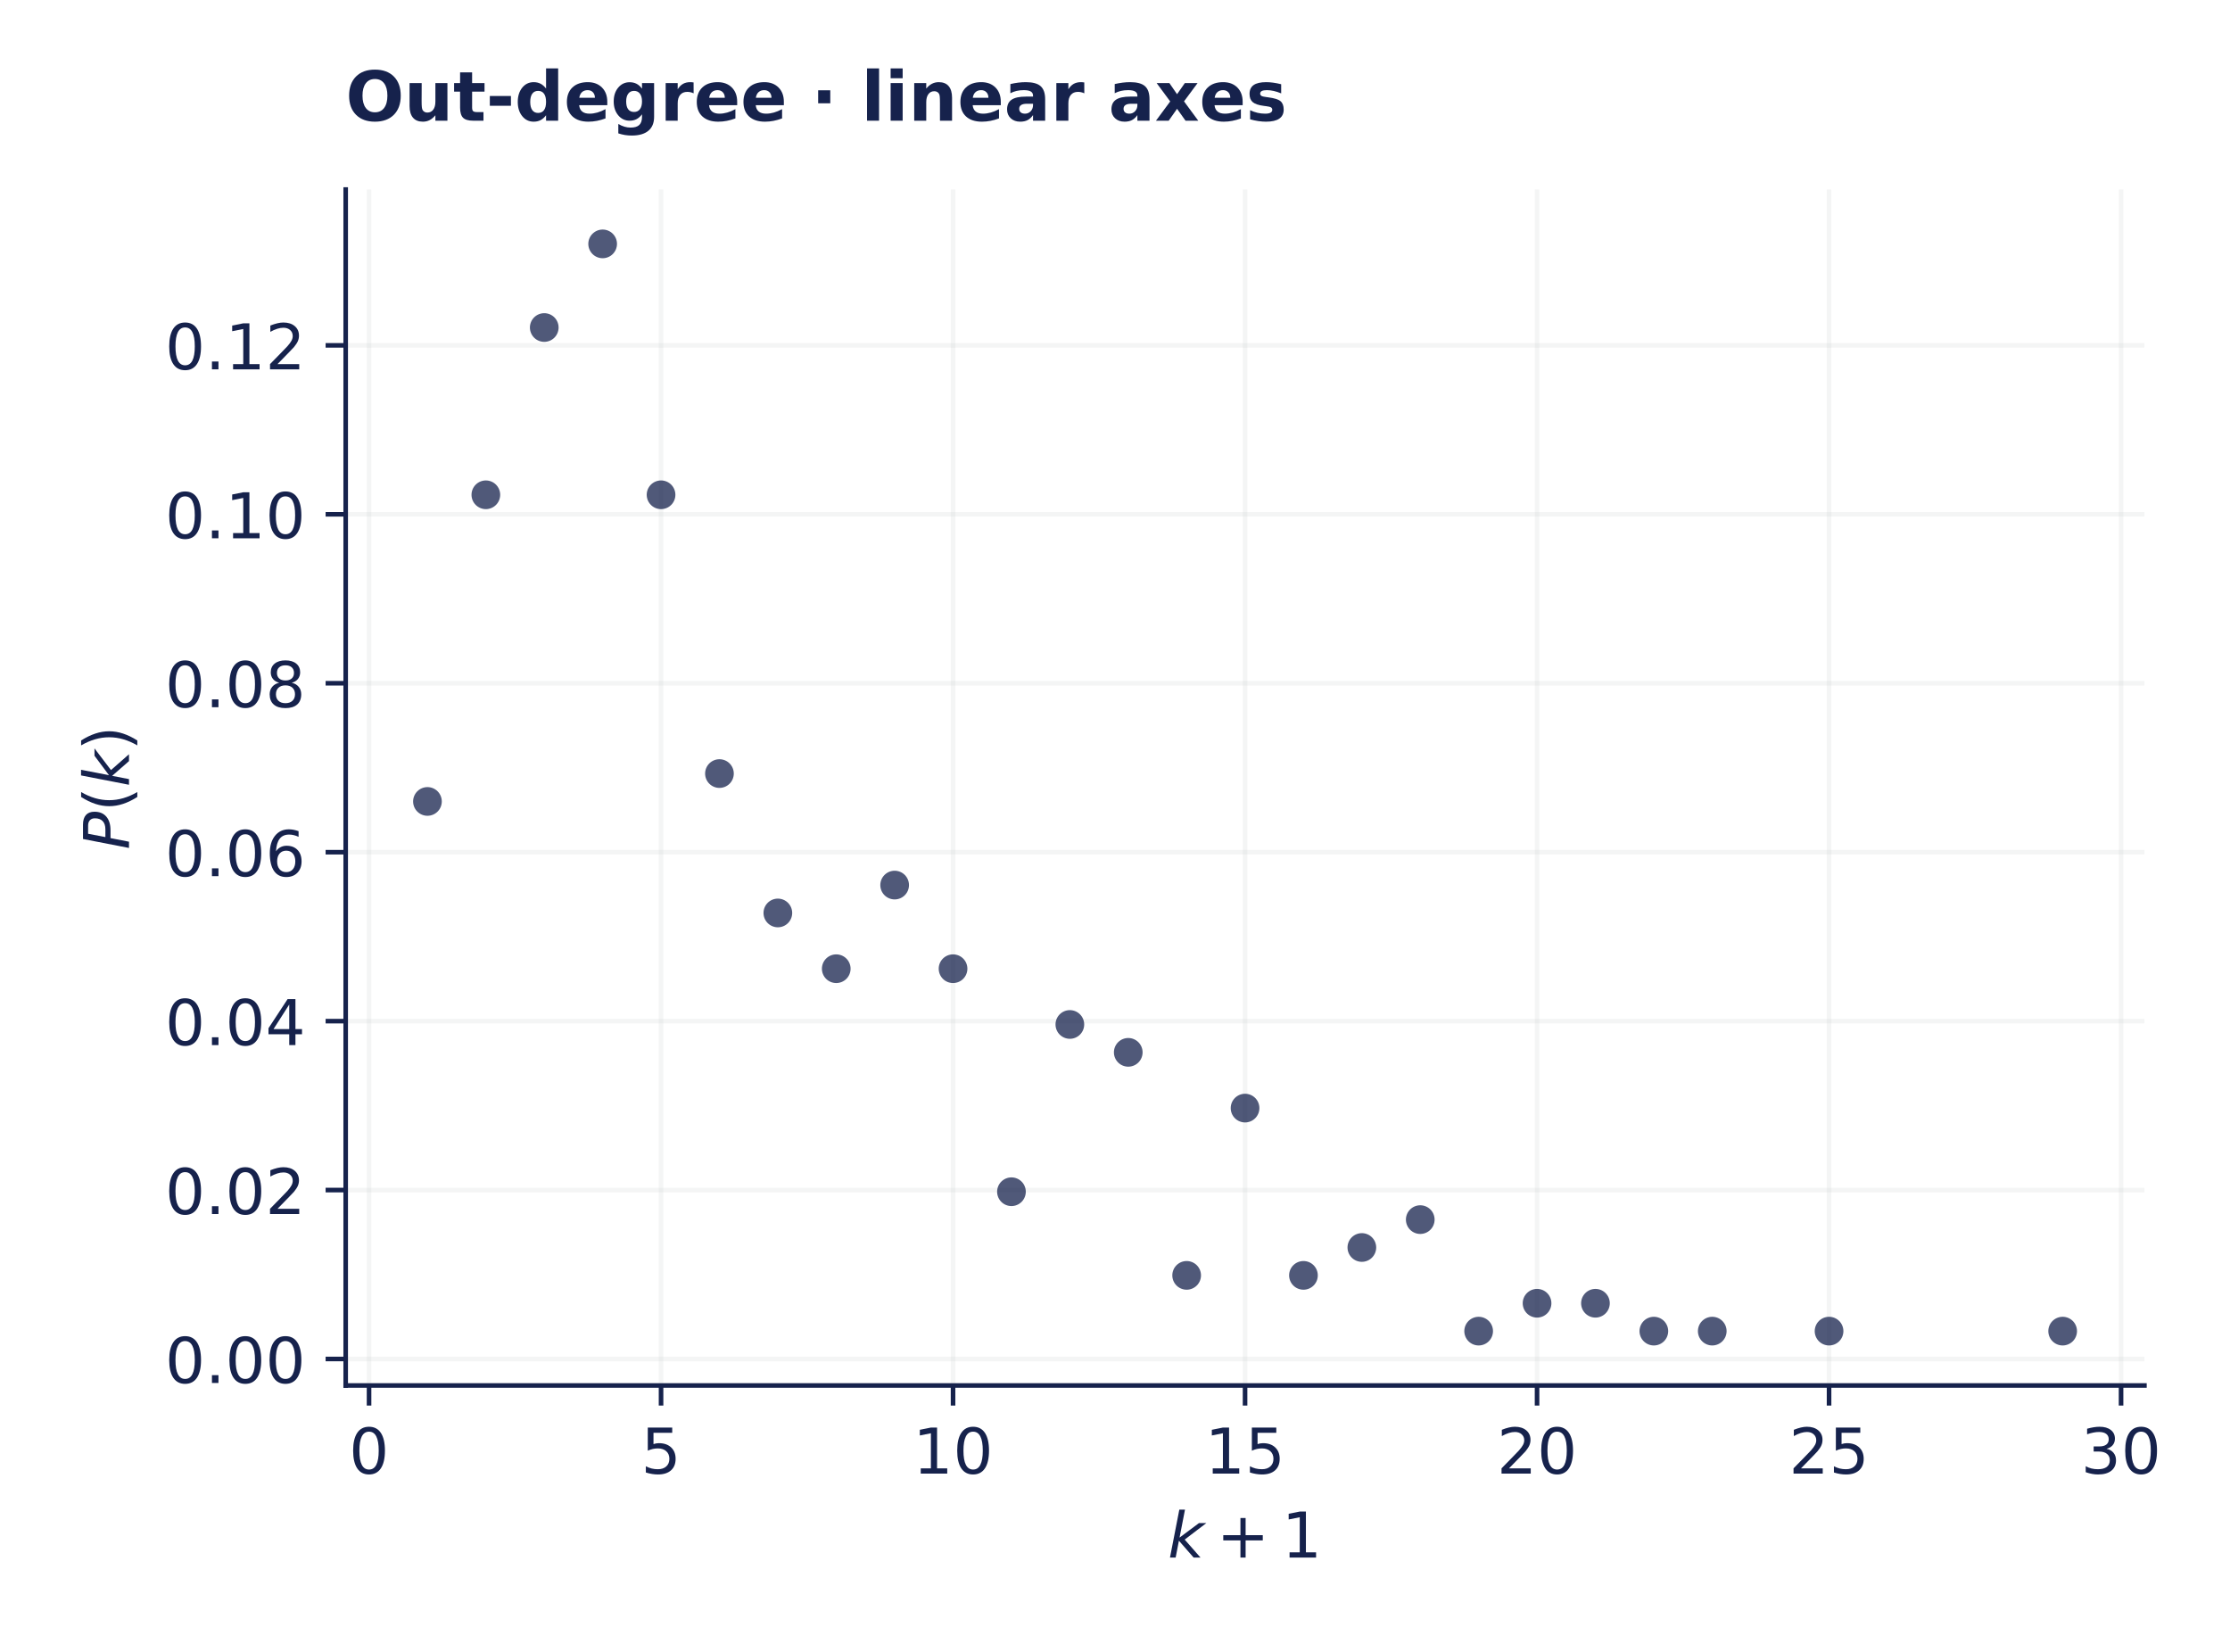
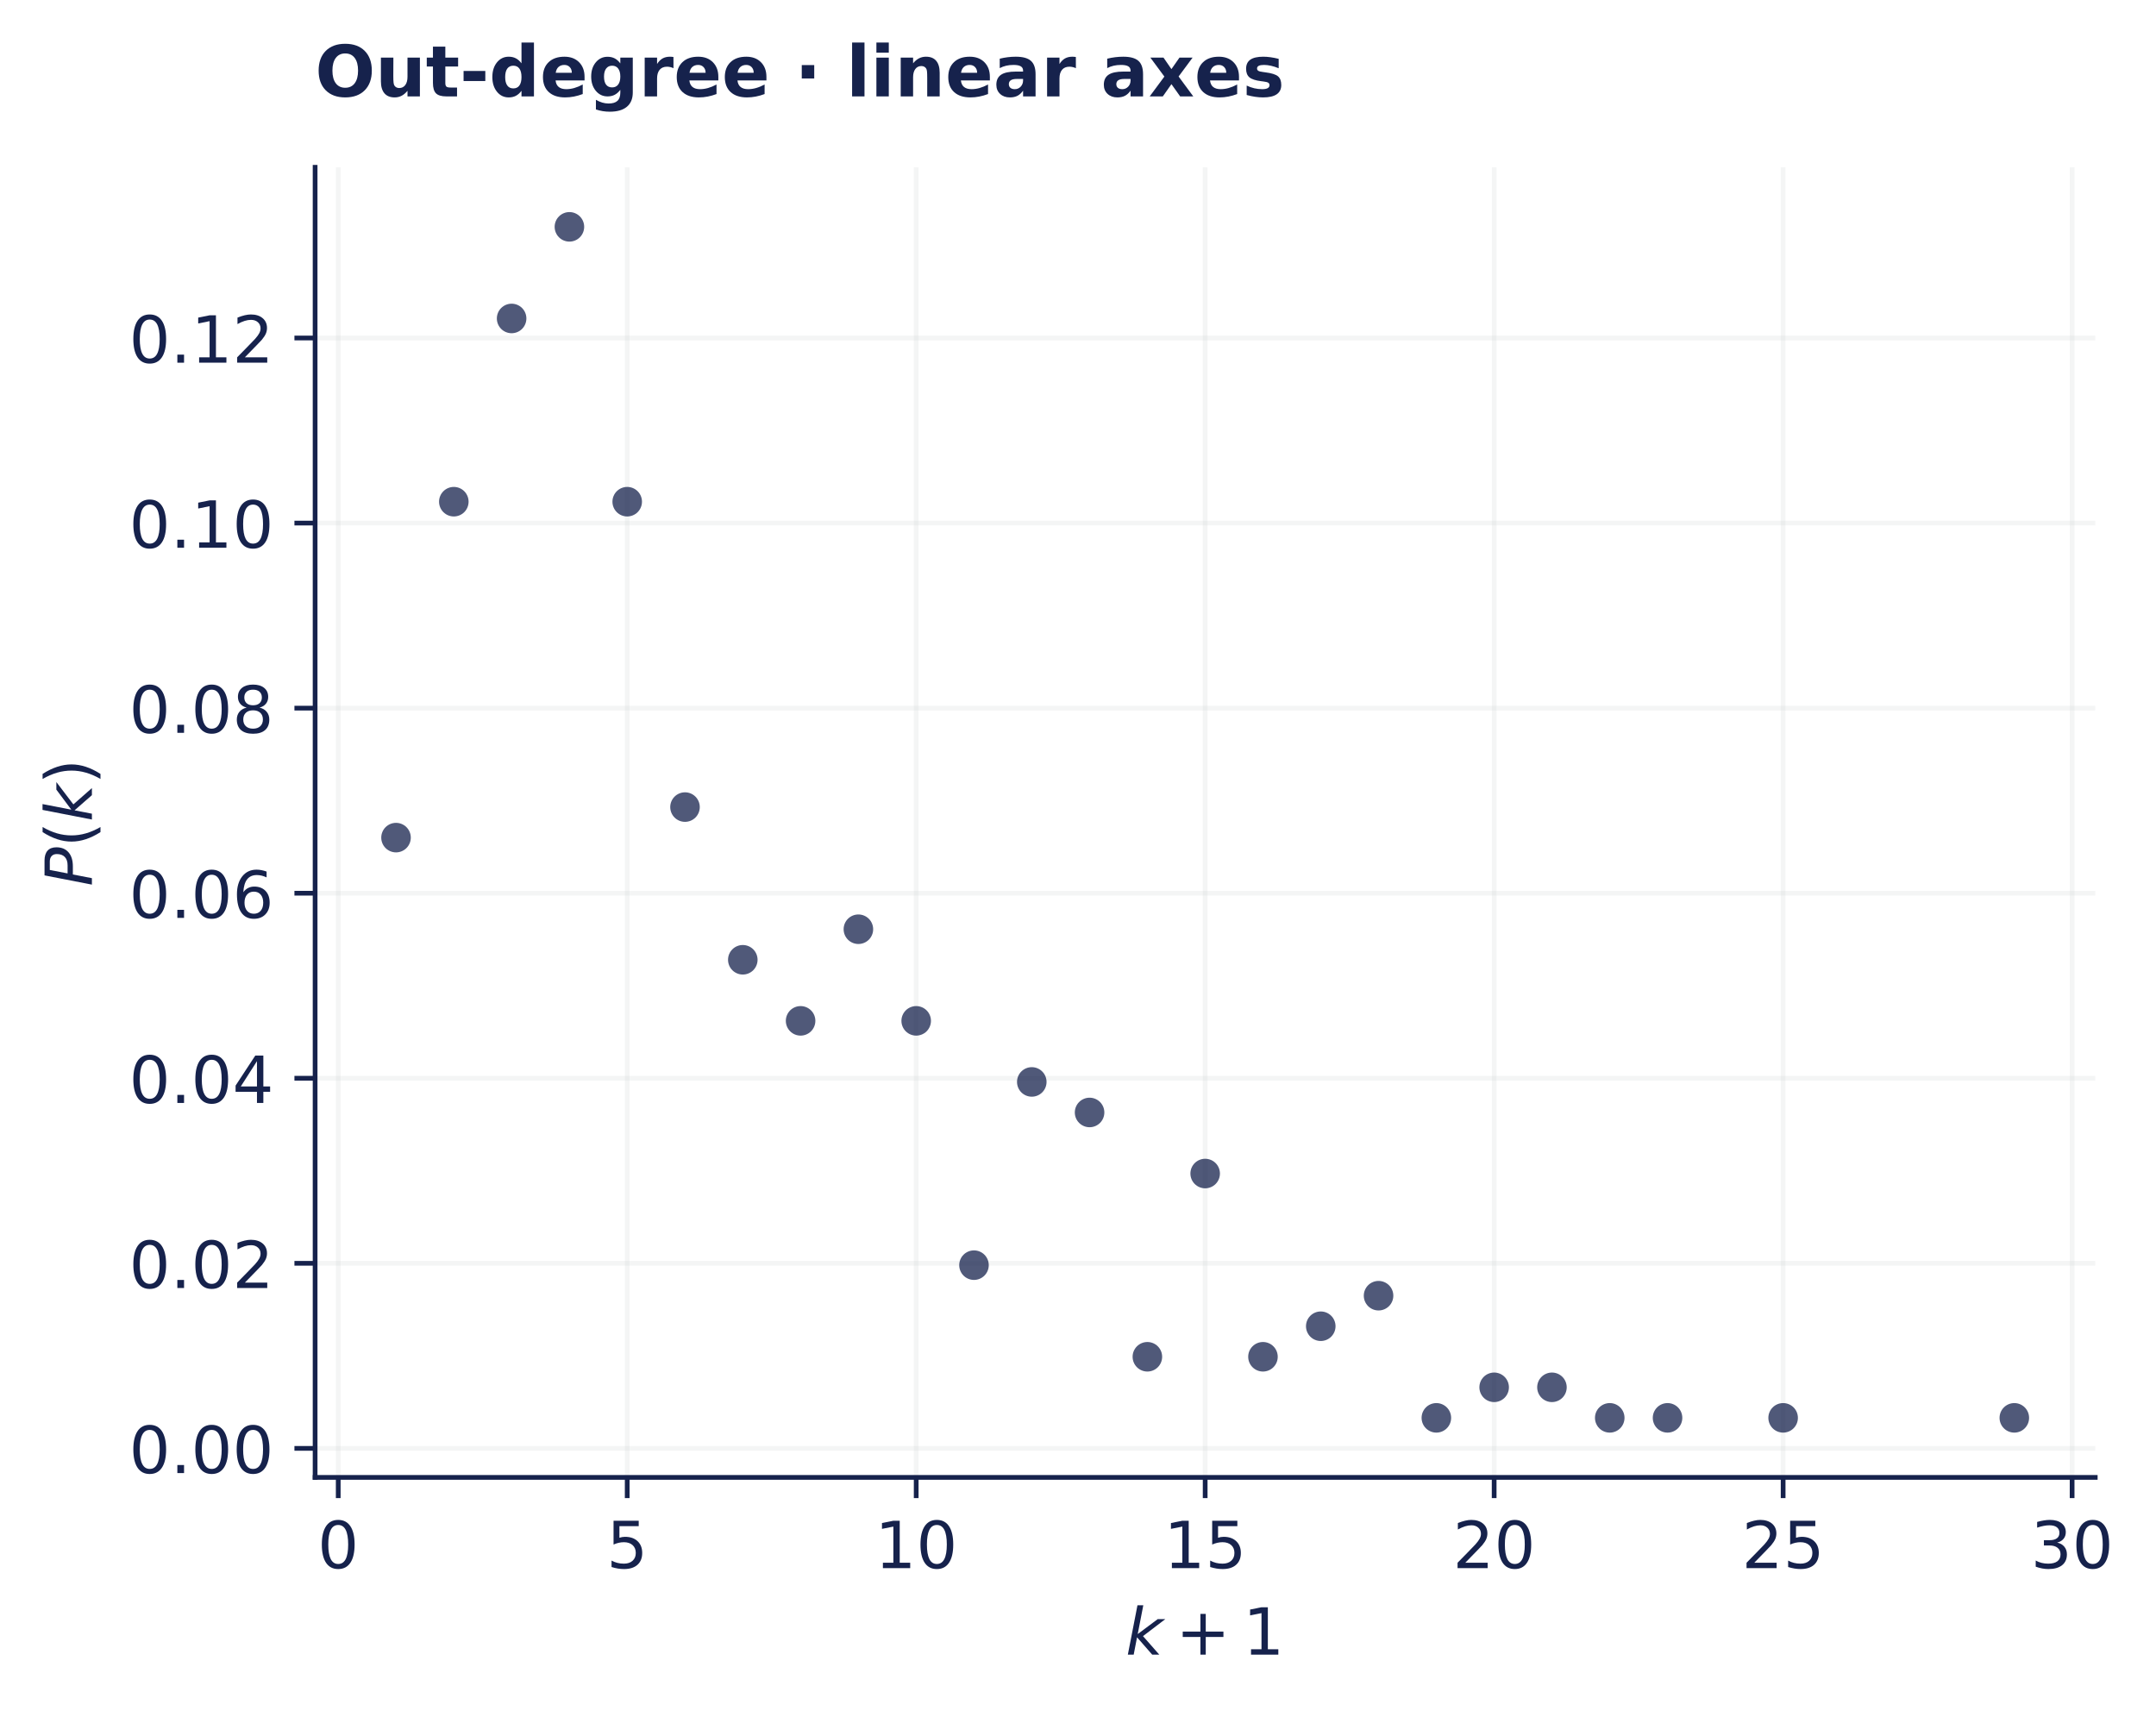
- <svg xmlns="http://www.w3.org/2000/svg" xmlns:xlink="http://www.w3.org/1999/xlink" width="388.8pt" height="288pt" viewBox="0 0 388.8 288" version="1.1">
+ <svg xmlns="http://www.w3.org/2000/svg" xmlns:xlink="http://www.w3.org/1999/xlink" width="364.944pt" height="289.57pt" viewBox="0 0 364.944 289.57" version="1.1">
  <defs>
    <style type="text/css">*{stroke-linejoin: round; stroke-linecap: butt}</style>
  </defs>
  <g id="figure_1">
    <g id="patch_1">
-       <path d="M 0 288  L 388.8 288  L 388.8 0  L 0 0  L 0 288  z " style="fill: none" />
+       <path d="M 0 289.57  L 364.944 289.57  L 364.944 0  L 0 0  L 0 289.57  z " style="fill: none" />
    </g>
    <g id="axes_1">
      <g id="patch_2">
-         <path d="M 60.271 241.556  L 373.879 241.556  L 373.879 33.044  L 60.271 33.044  L 60.271 241.556  z " style="fill: none" />
+         <path d="M 53.338 250.078  L 354.658 250.078  L 354.658 28.318  L 53.338 28.318  L 53.338 250.078  z " style="fill: none" />
      </g>
      <g id="matplotlib.axis_1">
        <g id="xtick_1">
          <g id="line2d_1">
-             <path d="M 64.344 241.556  L 64.344 33.044  " clip-path="url(#p1b031be8a4)" style="fill: none; stroke: #c6cbc8; stroke-opacity: 0.18; stroke-width: 0.8; stroke-linecap: square" />
+             <path d="M 57.251 250.078  L 57.251 28.318  " clip-path="url(#p9bd1d09f86)" style="fill: none; stroke: #c6cbc8; stroke-opacity: 0.18; stroke-width: 0.8; stroke-linecap: square" />
          </g>
          <g id="line2d_2">
            <defs>
-               <path id="m6a6e2866de" d="M 0 0  L 0 3.5  " style="stroke: #16224c; stroke-width: 0.8" />
+               <path id="m071f42a4c2" d="M 0 0  L 0 3.5  " style="stroke: #16224c; stroke-width: 0.8" />
            </defs>
            <g>
-               <use xlink:href="#m6a6e2866de" x="64.344" y="241.556" style="fill: #16224c; stroke: #16224c; stroke-width: 0.8" />
+               <use xlink:href="#m071f42a4c2" x="57.251" y="250.078" style="fill: #16224c; stroke: #16224c; stroke-width: 0.8" />
            </g>
          </g>
          <g id="text_1">
-             <g style="fill: #16224c" transform="translate(60.84436 256.9146) scale(0.11 -0.11)">
+             <g style="fill: #16224c" transform="translate(53.752 265.4364) scale(0.11 -0.11)">
              <defs>
                <path id="DejaVuSans-30" d="M 2034 4250  Q 1547 4250 1301 3770  Q 1056 3291 1056 2328  Q 1056 1369 1301 889  Q 1547 409 2034 409  Q 2525 409 2770 889  Q 3016 1369 3016 2328  Q 3016 3291 2770 3770  Q 2525 4250 2034 4250  z M 2034 4750  Q 2819 4750 3233 4129  Q 3647 3509 3647 2328  Q 3647 1150 3233 529  Q 2819 -91 2034 -91  Q 1250 -91 836 529  Q 422 1150 422 2328  Q 422 3509 836 4129  Q 1250 4750 2034 4750  z " transform="scale(0.015625)" />
              </defs>
              <use xlink:href="#DejaVuSans-30" />
            </g>
          </g>
        </g>
        <g id="xtick_2">
          <g id="line2d_3">
-             <path d="M 115.254 241.556  L 115.254 33.044  " clip-path="url(#p1b031be8a4)" style="fill: none; stroke: #c6cbc8; stroke-opacity: 0.18; stroke-width: 0.8; stroke-linecap: square" />
+             <path d="M 106.167 250.078  L 106.167 28.318  " clip-path="url(#p9bd1d09f86)" style="fill: none; stroke: #c6cbc8; stroke-opacity: 0.18; stroke-width: 0.8; stroke-linecap: square" />
          </g>
          <g id="line2d_4">
            <g>
-               <use xlink:href="#m6a6e2866de" x="115.254" y="241.556" style="fill: #16224c; stroke: #16224c; stroke-width: 0.8" />
+               <use xlink:href="#m071f42a4c2" x="106.167" y="250.078" style="fill: #16224c; stroke: #16224c; stroke-width: 0.8" />
            </g>
          </g>
          <g id="text_2">
-             <g style="fill: #16224c" transform="translate(111.7547 256.9146) scale(0.11 -0.11)">
+             <g style="fill: #16224c" transform="translate(102.6676 265.4364) scale(0.11 -0.11)">
              <defs>
                <path id="DejaVuSans-35" d="M 691 4666  L 3169 4666  L 3169 4134  L 1269 4134  L 1269 2991  Q 1406 3038 1543 3061  Q 1681 3084 1819 3084  Q 2600 3084 3056 2656  Q 3513 2228 3513 1497  Q 3513 744 3044 326  Q 2575 -91 1722 -91  Q 1428 -91 1123 -41  Q 819 9 494 109  L 494 744  Q 775 591 1075 516  Q 1375 441 1709 441  Q 2250 441 2565 725  Q 2881 1009 2881 1497  Q 2881 1984 2565 2268  Q 2250 2553 1709 2553  Q 1456 2553 1204 2497  Q 953 2441 691 2322  L 691 4666  z " transform="scale(0.015625)" />
              </defs>
              <use xlink:href="#DejaVuSans-35" />
            </g>
          </g>
        </g>
        <g id="xtick_3">
          <g id="line2d_5">
-             <path d="M 166.164 241.556  L 166.164 33.044  " clip-path="url(#p1b031be8a4)" style="fill: none; stroke: #c6cbc8; stroke-opacity: 0.18; stroke-width: 0.8; stroke-linecap: square" />
+             <path d="M 155.083 250.078  L 155.083 28.318  " clip-path="url(#p9bd1d09f86)" style="fill: none; stroke: #c6cbc8; stroke-opacity: 0.18; stroke-width: 0.8; stroke-linecap: square" />
          </g>
          <g id="line2d_6">
            <g>
-               <use xlink:href="#m6a6e2866de" x="166.164" y="241.556" style="fill: #16224c; stroke: #16224c; stroke-width: 0.8" />
+               <use xlink:href="#m071f42a4c2" x="155.083" y="250.078" style="fill: #16224c; stroke: #16224c; stroke-width: 0.8" />
            </g>
          </g>
          <g id="text_3">
-             <g style="fill: #16224c" transform="translate(159.1657 256.9146) scale(0.11 -0.11)">
+             <g style="fill: #16224c" transform="translate(148.0838 265.4364) scale(0.11 -0.11)">
              <defs>
                <path id="DejaVuSans-31" d="M 794 531  L 1825 531  L 1825 4091  L 703 3866  L 703 4441  L 1819 4666  L 2450 4666  L 2450 531  L 3481 531  L 3481 0  L 794 0  L 794 531  z " transform="scale(0.015625)" />
              </defs>
              <use xlink:href="#DejaVuSans-31" />
              <use xlink:href="#DejaVuSans-30" transform="translate(63.62305 0)" />
            </g>
          </g>
        </g>
        <g id="xtick_4">
          <g id="line2d_7">
-             <path d="M 217.075 241.556  L 217.075 33.044  " clip-path="url(#p1b031be8a4)" style="fill: none; stroke: #c6cbc8; stroke-opacity: 0.18; stroke-width: 0.8; stroke-linecap: square" />
+             <path d="M 203.998 250.078  L 203.998 28.318  " clip-path="url(#p9bd1d09f86)" style="fill: none; stroke: #c6cbc8; stroke-opacity: 0.18; stroke-width: 0.8; stroke-linecap: square" />
          </g>
          <g id="line2d_8">
            <g>
-               <use xlink:href="#m6a6e2866de" x="217.075" y="241.556" style="fill: #16224c; stroke: #16224c; stroke-width: 0.8" />
+               <use xlink:href="#m071f42a4c2" x="203.998" y="250.078" style="fill: #16224c; stroke: #16224c; stroke-width: 0.8" />
            </g>
          </g>
          <g id="text_4">
-             <g style="fill: #16224c" transform="translate(210.0761 256.9146) scale(0.11 -0.11)">
+             <g style="fill: #16224c" transform="translate(196.9994 265.4364) scale(0.11 -0.11)">
              <use xlink:href="#DejaVuSans-31" />
              <use xlink:href="#DejaVuSans-35" transform="translate(63.62305 0)" />
            </g>
          </g>
        </g>
        <g id="xtick_5">
          <g id="line2d_9">
-             <path d="M 267.985 241.556  L 267.985 33.044  " clip-path="url(#p1b031be8a4)" style="fill: none; stroke: #c6cbc8; stroke-opacity: 0.18; stroke-width: 0.8; stroke-linecap: square" />
+             <path d="M 252.914 250.078  L 252.914 28.318  " clip-path="url(#p9bd1d09f86)" style="fill: none; stroke: #c6cbc8; stroke-opacity: 0.18; stroke-width: 0.8; stroke-linecap: square" />
          </g>
          <g id="line2d_10">
            <g>
-               <use xlink:href="#m6a6e2866de" x="267.985" y="241.556" style="fill: #16224c; stroke: #16224c; stroke-width: 0.8" />
+               <use xlink:href="#m071f42a4c2" x="252.914" y="250.078" style="fill: #16224c; stroke: #16224c; stroke-width: 0.8" />
            </g>
          </g>
          <g id="text_5">
-             <g style="fill: #16224c" transform="translate(260.9864 256.9146) scale(0.11 -0.11)">
+             <g style="fill: #16224c" transform="translate(245.915 265.4364) scale(0.11 -0.11)">
              <defs>
                <path id="DejaVuSans-32" d="M 1228 531  L 3431 531  L 3431 0  L 469 0  L 469 531  Q 828 903 1448 1529  Q 2069 2156 2228 2338  Q 2531 2678 2651 2914  Q 2772 3150 2772 3378  Q 2772 3750 2511 3984  Q 2250 4219 1831 4219  Q 1534 4219 1204 4116  Q 875 4013 500 3803  L 500 4441  Q 881 4594 1212 4672  Q 1544 4750 1819 4750  Q 2544 4750 2975 4387  Q 3406 4025 3406 3419  Q 3406 3131 3298 2873  Q 3191 2616 2906 2266  Q 2828 2175 2409 1742  Q 1991 1309 1228 531  z " transform="scale(0.015625)" />
              </defs>
              <use xlink:href="#DejaVuSans-32" />
              <use xlink:href="#DejaVuSans-30" transform="translate(63.62305 0)" />
            </g>
          </g>
        </g>
        <g id="xtick_6">
          <g id="line2d_11">
-             <path d="M 318.896 241.556  L 318.896 33.044  " clip-path="url(#p1b031be8a4)" style="fill: none; stroke: #c6cbc8; stroke-opacity: 0.18; stroke-width: 0.8; stroke-linecap: square" />
+             <path d="M 301.829 250.078  L 301.829 28.318  " clip-path="url(#p9bd1d09f86)" style="fill: none; stroke: #c6cbc8; stroke-opacity: 0.18; stroke-width: 0.8; stroke-linecap: square" />
          </g>
          <g id="line2d_12">
            <g>
-               <use xlink:href="#m6a6e2866de" x="318.896" y="241.556" style="fill: #16224c; stroke: #16224c; stroke-width: 0.8" />
+               <use xlink:href="#m071f42a4c2" x="301.829" y="250.078" style="fill: #16224c; stroke: #16224c; stroke-width: 0.8" />
            </g>
          </g>
          <g id="text_6">
-             <g style="fill: #16224c" transform="translate(311.8968 256.9146) scale(0.11 -0.11)">
+             <g style="fill: #16224c" transform="translate(294.8305 265.4364) scale(0.11 -0.11)">
              <use xlink:href="#DejaVuSans-32" />
              <use xlink:href="#DejaVuSans-35" transform="translate(63.62305 0)" />
            </g>
          </g>
        </g>
        <g id="xtick_7">
          <g id="line2d_13">
-             <path d="M 369.806 241.556  L 369.806 33.044  " clip-path="url(#p1b031be8a4)" style="fill: none; stroke: #c6cbc8; stroke-opacity: 0.18; stroke-width: 0.8; stroke-linecap: square" />
+             <path d="M 350.745 250.078  L 350.745 28.318  " clip-path="url(#p9bd1d09f86)" style="fill: none; stroke: #c6cbc8; stroke-opacity: 0.18; stroke-width: 0.8; stroke-linecap: square" />
          </g>
          <g id="line2d_14">
            <g>
-               <use xlink:href="#m6a6e2866de" x="369.806" y="241.556" style="fill: #16224c; stroke: #16224c; stroke-width: 0.8" />
+               <use xlink:href="#m071f42a4c2" x="350.745" y="250.078" style="fill: #16224c; stroke: #16224c; stroke-width: 0.8" />
            </g>
          </g>
          <g id="text_7">
-             <g style="fill: #16224c" transform="translate(362.8071 256.9146) scale(0.11 -0.11)">
+             <g style="fill: #16224c" transform="translate(343.7461 265.4364) scale(0.11 -0.11)">
              <defs>
                <path id="DejaVuSans-33" d="M 2597 2516  Q 3050 2419 3304 2112  Q 3559 1806 3559 1356  Q 3559 666 3084 287  Q 2609 -91 1734 -91  Q 1441 -91 1130 -33  Q 819 25 488 141  L 488 750  Q 750 597 1062 519  Q 1375 441 1716 441  Q 2309 441 2620 675  Q 2931 909 2931 1356  Q 2931 1769 2642 2001  Q 2353 2234 1838 2234  L 1294 2234  L 1294 2753  L 1863 2753  Q 2328 2753 2575 2939  Q 2822 3125 2822 3475  Q 2822 3834 2567 4026  Q 2313 4219 1838 4219  Q 1578 4219 1281 4162  Q 984 4106 628 3988  L 628 4550  Q 988 4650 1302 4700  Q 1616 4750 1894 4750  Q 2613 4750 3031 4423  Q 3450 4097 3450 3541  Q 3450 3153 3228 2886  Q 3006 2619 2597 2516  z " transform="scale(0.015625)" />
              </defs>
              <use xlink:href="#DejaVuSans-33" />
              <use xlink:href="#DejaVuSans-30" transform="translate(63.62305 0)" />
            </g>
          </g>
        </g>
        <g id="text_8">
-           <g style="fill: #16224c" transform="translate(203.5998 271.5606) scale(0.11 -0.11)">
+           <g style="fill: #16224c" transform="translate(190.5231 280.0823) scale(0.11 -0.11)">
            <defs>
              <path id="DejaVuSans-Oblique-6b" d="M 1172 4863  L 1747 4863  L 1197 2028  L 3169 3500  L 3916 3500  L 1716 1825  L 3322 0  L 2625 0  L 1131 1709  L 800 0  L 225 0  L 1172 4863  z " transform="scale(0.015625)" />
              <path id="DejaVuSans-2b" d="M 2944 4013  L 2944 2272  L 4684 2272  L 4684 1741  L 2944 1741  L 2944 0  L 2419 0  L 2419 1741  L 678 1741  L 678 2272  L 2419 2272  L 2419 4013  L 2944 4013  z " transform="scale(0.015625)" />
            </defs>
            <use xlink:href="#DejaVuSans-Oblique-6b" transform="translate(0 0.015625)" />
            <use xlink:href="#DejaVuSans-2b" transform="translate(77.39258 0.015625)" />
            <use xlink:href="#DejaVuSans-31" transform="translate(180.6641 0.015625)" />
          </g>
        </g>
      </g>
      <g id="matplotlib.axis_2">
        <g id="ytick_1">
          <g id="line2d_15">
-             <path d="M 60.271 236.939  L 373.879 236.939  " clip-path="url(#p1b031be8a4)" style="fill: none; stroke: #c6cbc8; stroke-opacity: 0.18; stroke-width: 0.8; stroke-linecap: square" />
+             <path d="M 53.338 245.167  L 354.658 245.167  " clip-path="url(#p9bd1d09f86)" style="fill: none; stroke: #c6cbc8; stroke-opacity: 0.18; stroke-width: 0.8; stroke-linecap: square" />
          </g>
          <g id="line2d_16">
            <defs>
-               <path id="m7b6f95f236" d="M 0 0  L -3.5 0  " style="stroke: #16224c; stroke-width: 0.8" />
+               <path id="me1812a537d" d="M 0 0  L -3.5 0  " style="stroke: #16224c; stroke-width: 0.8" />
            </defs>
            <g>
-               <use xlink:href="#m7b6f95f236" x="60.271" y="236.939" style="fill: #16224c; stroke: #16224c; stroke-width: 0.8" />
+               <use xlink:href="#me1812a537d" x="53.338" y="245.167" style="fill: #16224c; stroke: #16224c; stroke-width: 0.8" />
            </g>
          </g>
          <g id="text_9">
-             <g style="fill: #16224c" transform="translate(28.77872 241.1181) scale(0.11 -0.11)">
+             <g style="fill: #16224c" transform="translate(21.84594 249.3465) scale(0.11 -0.11)">
              <defs>
                <path id="DejaVuSans-2e" d="M 684 794  L 1344 794  L 1344 0  L 684 0  L 684 794  z " transform="scale(0.015625)" />
              </defs>
              <use xlink:href="#DejaVuSans-30" />
              <use xlink:href="#DejaVuSans-2e" transform="translate(63.62305 0)" />
              <use xlink:href="#DejaVuSans-30" transform="translate(95.41016 0)" />
              <use xlink:href="#DejaVuSans-30" transform="translate(159.0332 0)" />
            </g>
          </g>
        </g>
        <g id="ytick_2">
          <g id="line2d_17">
-             <path d="M 60.271 207.485  L 373.879 207.485  " clip-path="url(#p1b031be8a4)" style="fill: none; stroke: #c6cbc8; stroke-opacity: 0.18; stroke-width: 0.8; stroke-linecap: square" />
+             <path d="M 53.338 213.842  L 354.658 213.842  " clip-path="url(#p9bd1d09f86)" style="fill: none; stroke: #c6cbc8; stroke-opacity: 0.18; stroke-width: 0.8; stroke-linecap: square" />
          </g>
          <g id="line2d_18">
            <g>
-               <use xlink:href="#m7b6f95f236" x="60.271" y="207.485" style="fill: #16224c; stroke: #16224c; stroke-width: 0.8" />
+               <use xlink:href="#me1812a537d" x="53.338" y="213.842" style="fill: #16224c; stroke: #16224c; stroke-width: 0.8" />
            </g>
          </g>
          <g id="text_10">
-             <g style="fill: #16224c" transform="translate(28.77872 211.6638) scale(0.11 -0.11)">
+             <g style="fill: #16224c" transform="translate(21.84594 218.021) scale(0.11 -0.11)">
              <use xlink:href="#DejaVuSans-30" />
              <use xlink:href="#DejaVuSans-2e" transform="translate(63.62305 0)" />
              <use xlink:href="#DejaVuSans-30" transform="translate(95.41016 0)" />
              <use xlink:href="#DejaVuSans-32" transform="translate(159.0332 0)" />
            </g>
          </g>
        </g>
        <g id="ytick_3">
          <g id="line2d_19">
-             <path d="M 60.271 178.03  L 373.879 178.03  " clip-path="url(#p1b031be8a4)" style="fill: none; stroke: #c6cbc8; stroke-opacity: 0.18; stroke-width: 0.8; stroke-linecap: square" />
+             <path d="M 53.338 182.516  L 354.658 182.516  " clip-path="url(#p9bd1d09f86)" style="fill: none; stroke: #c6cbc8; stroke-opacity: 0.18; stroke-width: 0.8; stroke-linecap: square" />
          </g>
          <g id="line2d_20">
            <g>
-               <use xlink:href="#m7b6f95f236" x="60.271" y="178.03" style="fill: #16224c; stroke: #16224c; stroke-width: 0.8" />
+               <use xlink:href="#me1812a537d" x="53.338" y="182.516" style="fill: #16224c; stroke: #16224c; stroke-width: 0.8" />
            </g>
          </g>
          <g id="text_11">
-             <g style="fill: #16224c" transform="translate(28.77872 182.2096) scale(0.11 -0.11)">
+             <g style="fill: #16224c" transform="translate(21.84594 186.6954) scale(0.11 -0.11)">
              <defs>
                <path id="DejaVuSans-34" d="M 2419 4116  L 825 1625  L 2419 1625  L 2419 4116  z M 2253 4666  L 3047 4666  L 3047 1625  L 3713 1625  L 3713 1100  L 3047 1100  L 3047 0  L 2419 0  L 2419 1100  L 313 1100  L 313 1709  L 2253 4666  z " transform="scale(0.015625)" />
              </defs>
              <use xlink:href="#DejaVuSans-30" />
              <use xlink:href="#DejaVuSans-2e" transform="translate(63.62305 0)" />
              <use xlink:href="#DejaVuSans-30" transform="translate(95.41016 0)" />
              <use xlink:href="#DejaVuSans-34" transform="translate(159.0332 0)" />
            </g>
          </g>
        </g>
        <g id="ytick_4">
          <g id="line2d_21">
-             <path d="M 60.271 148.576  L 373.879 148.576  " clip-path="url(#p1b031be8a4)" style="fill: none; stroke: #c6cbc8; stroke-opacity: 0.18; stroke-width: 0.8; stroke-linecap: square" />
+             <path d="M 53.338 151.191  L 354.658 151.191  " clip-path="url(#p9bd1d09f86)" style="fill: none; stroke: #c6cbc8; stroke-opacity: 0.18; stroke-width: 0.8; stroke-linecap: square" />
          </g>
          <g id="line2d_22">
            <g>
-               <use xlink:href="#m7b6f95f236" x="60.271" y="148.576" style="fill: #16224c; stroke: #16224c; stroke-width: 0.8" />
+               <use xlink:href="#me1812a537d" x="53.338" y="151.191" style="fill: #16224c; stroke: #16224c; stroke-width: 0.8" />
            </g>
          </g>
          <g id="text_12">
-             <g style="fill: #16224c" transform="translate(28.77872 152.7554) scale(0.11 -0.11)">
+             <g style="fill: #16224c" transform="translate(21.84594 155.3699) scale(0.11 -0.11)">
              <defs>
                <path id="DejaVuSans-36" d="M 2113 2584  Q 1688 2584 1439 2293  Q 1191 2003 1191 1497  Q 1191 994 1439 701  Q 1688 409 2113 409  Q 2538 409 2786 701  Q 3034 994 3034 1497  Q 3034 2003 2786 2293  Q 2538 2584 2113 2584  z M 3366 4563  L 3366 3988  Q 3128 4100 2886 4159  Q 2644 4219 2406 4219  Q 1781 4219 1451 3797  Q 1122 3375 1075 2522  Q 1259 2794 1537 2939  Q 1816 3084 2150 3084  Q 2853 3084 3261 2657  Q 3669 2231 3669 1497  Q 3669 778 3244 343  Q 2819 -91 2113 -91  Q 1303 -91 875 529  Q 447 1150 447 2328  Q 447 3434 972 4092  Q 1497 4750 2381 4750  Q 2619 4750 2861 4703  Q 3103 4656 3366 4563  z " transform="scale(0.015625)" />
              </defs>
              <use xlink:href="#DejaVuSans-30" />
              <use xlink:href="#DejaVuSans-2e" transform="translate(63.62305 0)" />
              <use xlink:href="#DejaVuSans-30" transform="translate(95.41016 0)" />
              <use xlink:href="#DejaVuSans-36" transform="translate(159.0332 0)" />
            </g>
          </g>
        </g>
        <g id="ytick_5">
          <g id="line2d_23">
-             <path d="M 60.271 119.122  L 373.879 119.122  " clip-path="url(#p1b031be8a4)" style="fill: none; stroke: #c6cbc8; stroke-opacity: 0.18; stroke-width: 0.8; stroke-linecap: square" />
+             <path d="M 53.338 119.865  L 354.658 119.865  " clip-path="url(#p9bd1d09f86)" style="fill: none; stroke: #c6cbc8; stroke-opacity: 0.18; stroke-width: 0.8; stroke-linecap: square" />
          </g>
          <g id="line2d_24">
            <g>
-               <use xlink:href="#m7b6f95f236" x="60.271" y="119.122" style="fill: #16224c; stroke: #16224c; stroke-width: 0.8" />
+               <use xlink:href="#me1812a537d" x="53.338" y="119.865" style="fill: #16224c; stroke: #16224c; stroke-width: 0.8" />
            </g>
          </g>
          <g id="text_13">
-             <g style="fill: #16224c" transform="translate(28.77872 123.3011) scale(0.11 -0.11)">
+             <g style="fill: #16224c" transform="translate(21.84594 124.0443) scale(0.11 -0.11)">
              <defs>
                <path id="DejaVuSans-38" d="M 2034 2216  Q 1584 2216 1326 1975  Q 1069 1734 1069 1313  Q 1069 891 1326 650  Q 1584 409 2034 409  Q 2484 409 2743 651  Q 3003 894 3003 1313  Q 3003 1734 2745 1975  Q 2488 2216 2034 2216  z M 1403 2484  Q 997 2584 770 2862  Q 544 3141 544 3541  Q 544 4100 942 4425  Q 1341 4750 2034 4750  Q 2731 4750 3128 4425  Q 3525 4100 3525 3541  Q 3525 3141 3298 2862  Q 3072 2584 2669 2484  Q 3125 2378 3379 2068  Q 3634 1759 3634 1313  Q 3634 634 3220 271  Q 2806 -91 2034 -91  Q 1263 -91 848 271  Q 434 634 434 1313  Q 434 1759 690 2068  Q 947 2378 1403 2484  z M 1172 3481  Q 1172 3119 1398 2916  Q 1625 2713 2034 2713  Q 2441 2713 2670 2916  Q 2900 3119 2900 3481  Q 2900 3844 2670 4047  Q 2441 4250 2034 4250  Q 1625 4250 1398 4047  Q 1172 3844 1172 3481  z " transform="scale(0.015625)" />
              </defs>
              <use xlink:href="#DejaVuSans-30" />
              <use xlink:href="#DejaVuSans-2e" transform="translate(63.62305 0)" />
              <use xlink:href="#DejaVuSans-30" transform="translate(95.41016 0)" />
              <use xlink:href="#DejaVuSans-38" transform="translate(159.0332 0)" />
            </g>
          </g>
        </g>
        <g id="ytick_6">
          <g id="line2d_25">
-             <path d="M 60.271 89.668  L 373.879 89.668  " clip-path="url(#p1b031be8a4)" style="fill: none; stroke: #c6cbc8; stroke-opacity: 0.18; stroke-width: 0.8; stroke-linecap: square" />
+             <path d="M 53.338 88.54  L 354.658 88.54  " clip-path="url(#p9bd1d09f86)" style="fill: none; stroke: #c6cbc8; stroke-opacity: 0.18; stroke-width: 0.8; stroke-linecap: square" />
          </g>
          <g id="line2d_26">
            <g>
-               <use xlink:href="#m7b6f95f236" x="60.271" y="89.668" style="fill: #16224c; stroke: #16224c; stroke-width: 0.8" />
+               <use xlink:href="#me1812a537d" x="53.338" y="88.54" style="fill: #16224c; stroke: #16224c; stroke-width: 0.8" />
            </g>
          </g>
          <g id="text_14">
-             <g style="fill: #16224c" transform="translate(28.77872 93.84686) scale(0.11 -0.11)">
+             <g style="fill: #16224c" transform="translate(21.84594 92.7188) scale(0.11 -0.11)">
              <use xlink:href="#DejaVuSans-30" />
              <use xlink:href="#DejaVuSans-2e" transform="translate(63.62305 0)" />
              <use xlink:href="#DejaVuSans-31" transform="translate(95.41016 0)" />
              <use xlink:href="#DejaVuSans-30" transform="translate(159.0332 0)" />
            </g>
          </g>
        </g>
        <g id="ytick_7">
          <g id="line2d_27">
-             <path d="M 60.271 60.213  L 373.879 60.213  " clip-path="url(#p1b031be8a4)" style="fill: none; stroke: #c6cbc8; stroke-opacity: 0.18; stroke-width: 0.8; stroke-linecap: square" />
+             <path d="M 53.338 57.214  L 354.658 57.214  " clip-path="url(#p9bd1d09f86)" style="fill: none; stroke: #c6cbc8; stroke-opacity: 0.18; stroke-width: 0.8; stroke-linecap: square" />
          </g>
          <g id="line2d_28">
            <g>
-               <use xlink:href="#m7b6f95f236" x="60.271" y="60.213" style="fill: #16224c; stroke: #16224c; stroke-width: 0.8" />
+               <use xlink:href="#me1812a537d" x="53.338" y="57.214" style="fill: #16224c; stroke: #16224c; stroke-width: 0.8" />
            </g>
          </g>
          <g id="text_15">
-             <g style="fill: #16224c" transform="translate(28.77872 64.39262) scale(0.11 -0.11)">
+             <g style="fill: #16224c" transform="translate(21.84594 61.39327) scale(0.11 -0.11)">
              <use xlink:href="#DejaVuSans-30" />
              <use xlink:href="#DejaVuSans-2e" transform="translate(63.62305 0)" />
              <use xlink:href="#DejaVuSans-31" transform="translate(95.41016 0)" />
              <use xlink:href="#DejaVuSans-32" transform="translate(159.0332 0)" />
            </g>
          </g>
        </g>
        <g id="text_16">
-           <g style="fill: #16224c" transform="translate(22.49106 148.135) rotate(-90) scale(0.11 -0.11)">
+           <g style="fill: #16224c" transform="translate(15.55828 150.0331) rotate(-90) scale(0.11 -0.11)">
            <defs>
              <path id="DejaVuSans-Oblique-50" d="M 1081 4666  L 2541 4666  Q 3178 4666 3512 4369  Q 3847 4072 3847 3500  Q 3847 2731 3353 2303  Q 2859 1875 1966 1875  L 1172 1875  L 806 0  L 172 0  L 1081 4666  z M 1613 4147  L 1275 2394  L 2069 2394  Q 2606 2394 2893 2669  Q 3181 2944 3181 3456  Q 3181 3784 2986 3965  Q 2791 4147 2438 4147  L 1613 4147  z " transform="scale(0.015625)" />
              <path id="DejaVuSans-28" d="M 1984 4856  Q 1566 4138 1362 3434  Q 1159 2731 1159 2009  Q 1159 1288 1364 580  Q 1569 -128 1984 -844  L 1484 -844  Q 1016 -109 783 600  Q 550 1309 550 2009  Q 550 2706 781 3412  Q 1013 4119 1484 4856  L 1984 4856  z " transform="scale(0.015625)" />
              <path id="DejaVuSans-29" d="M 513 4856  L 1013 4856  Q 1481 4119 1714 3412  Q 1947 2706 1947 2009  Q 1947 1309 1714 600  Q 1481 -109 1013 -844  L 513 -844  Q 928 -128 1133 580  Q 1338 1288 1338 2009  Q 1338 2731 1133 3434  Q 928 4138 513 4856  z " transform="scale(0.015625)" />
            </defs>
            <use xlink:href="#DejaVuSans-Oblique-50" transform="translate(0 0.015625)" />
            <use xlink:href="#DejaVuSans-28" transform="translate(60.30273 0.015625)" />
            <use xlink:href="#DejaVuSans-Oblique-6b" transform="translate(99.31641 0.015625)" />
            <use xlink:href="#DejaVuSans-29" transform="translate(157.2266 0.015625)" />
          </g>
        </g>
      </g>
      <g id="line2d_29">
        <defs>
-           <path id="ma06e59f364" d="M 0 2.5  C 0.663 2.5 1.299 2.237 1.768 1.768  C 2.237 1.299 2.5 0.663 2.5 0  C 2.5 -0.663 2.237 -1.299 1.768 -1.768  C 1.299 -2.237 0.663 -2.5 0 -2.5  C -0.663 -2.5 -1.299 -2.237 -1.768 -1.768  C -2.237 -1.299 -2.5 -0.663 -2.5 0  C -2.5 0.663 -2.237 1.299 -1.768 1.768  C -1.299 2.237 -0.663 2.5 0 2.5  z " style="stroke: #000000; stroke-opacity: 0" />
+           <path id="mac12b7fd43" d="M 0 2.5  C 0.663 2.5 1.299 2.237 1.768 1.768  C 2.237 1.299 2.5 0.663 2.5 0  C 2.5 -0.663 2.237 -1.299 1.768 -1.768  C 1.299 -2.237 0.663 -2.5 0 -2.5  C -0.663 -2.5 -1.299 -2.237 -1.768 -1.768  C -2.237 -1.299 -2.5 -0.663 -2.5 0  C -2.5 0.663 -2.237 1.299 -1.768 1.768  C -1.299 2.237 -0.663 2.5 0 2.5  z " style="stroke: #000000; stroke-opacity: 0" />
        </defs>
-         <g clip-path="url(#p1b031be8a4)">
-           <use xlink:href="#ma06e59f364" x="74.526" y="139.73" style="fill: #16224c; fill-opacity: 0.75; stroke: #000000; stroke-opacity: 0" />
-           <use xlink:href="#ma06e59f364" x="84.708" y="86.265" style="fill: #16224c; fill-opacity: 0.75; stroke: #000000; stroke-opacity: 0" />
-           <use xlink:href="#ma06e59f364" x="94.89" y="57.103" style="fill: #16224c; fill-opacity: 0.75; stroke: #000000; stroke-opacity: 0" />
-           <use xlink:href="#ma06e59f364" x="105.072" y="42.521" style="fill: #16224c; fill-opacity: 0.75; stroke: #000000; stroke-opacity: 0" />
-           <use xlink:href="#ma06e59f364" x="115.254" y="86.265" style="fill: #16224c; fill-opacity: 0.75; stroke: #000000; stroke-opacity: 0" />
-           <use xlink:href="#ma06e59f364" x="125.436" y="134.87" style="fill: #16224c; fill-opacity: 0.75; stroke: #000000; stroke-opacity: 0" />
-           <use xlink:href="#ma06e59f364" x="135.618" y="159.172" style="fill: #16224c; fill-opacity: 0.75; stroke: #000000; stroke-opacity: 0" />
-           <use xlink:href="#ma06e59f364" x="145.8" y="168.893" style="fill: #16224c; fill-opacity: 0.75; stroke: #000000; stroke-opacity: 0" />
-           <use xlink:href="#ma06e59f364" x="155.982" y="154.312" style="fill: #16224c; fill-opacity: 0.75; stroke: #000000; stroke-opacity: 0" />
-           <use xlink:href="#ma06e59f364" x="166.164" y="168.893" style="fill: #16224c; fill-opacity: 0.75; stroke: #000000; stroke-opacity: 0" />
-           <use xlink:href="#ma06e59f364" x="176.347" y="207.776" style="fill: #16224c; fill-opacity: 0.75; stroke: #000000; stroke-opacity: 0" />
-           <use xlink:href="#ma06e59f364" x="186.529" y="178.614" style="fill: #16224c; fill-opacity: 0.75; stroke: #000000; stroke-opacity: 0" />
-           <use xlink:href="#ma06e59f364" x="196.711" y="183.474" style="fill: #16224c; fill-opacity: 0.75; stroke: #000000; stroke-opacity: 0" />
-           <use xlink:href="#ma06e59f364" x="206.893" y="222.358" style="fill: #16224c; fill-opacity: 0.75; stroke: #000000; stroke-opacity: 0" />
-           <use xlink:href="#ma06e59f364" x="217.075" y="193.195" style="fill: #16224c; fill-opacity: 0.75; stroke: #000000; stroke-opacity: 0" />
-           <use xlink:href="#ma06e59f364" x="227.257" y="222.358" style="fill: #16224c; fill-opacity: 0.75; stroke: #000000; stroke-opacity: 0" />
-           <use xlink:href="#ma06e59f364" x="237.439" y="217.497" style="fill: #16224c; fill-opacity: 0.75; stroke: #000000; stroke-opacity: 0" />
-           <use xlink:href="#ma06e59f364" x="247.621" y="212.637" style="fill: #16224c; fill-opacity: 0.75; stroke: #000000; stroke-opacity: 0" />
-           <use xlink:href="#ma06e59f364" x="257.803" y="232.079" style="fill: #16224c; fill-opacity: 0.75; stroke: #000000; stroke-opacity: 0" />
-           <use xlink:href="#ma06e59f364" x="267.985" y="227.218" style="fill: #16224c; fill-opacity: 0.75; stroke: #000000; stroke-opacity: 0" />
-           <use xlink:href="#ma06e59f364" x="278.167" y="227.218" style="fill: #16224c; fill-opacity: 0.75; stroke: #000000; stroke-opacity: 0" />
-           <use xlink:href="#ma06e59f364" x="288.349" y="232.079" style="fill: #16224c; fill-opacity: 0.75; stroke: #000000; stroke-opacity: 0" />
-           <use xlink:href="#ma06e59f364" x="298.531" y="232.079" style="fill: #16224c; fill-opacity: 0.75; stroke: #000000; stroke-opacity: 0" />
-           <use xlink:href="#ma06e59f364" x="318.896" y="232.079" style="fill: #16224c; fill-opacity: 0.75; stroke: #000000; stroke-opacity: 0" />
-           <use xlink:href="#ma06e59f364" x="359.624" y="232.079" style="fill: #16224c; fill-opacity: 0.75; stroke: #000000; stroke-opacity: 0" />
+         <g clip-path="url(#p9bd1d09f86)">
+           <use xlink:href="#mac12b7fd43" x="67.034" y="141.783" style="fill: #16224c; fill-opacity: 0.75; stroke: #000000; stroke-opacity: 0" />
+           <use xlink:href="#mac12b7fd43" x="76.818" y="84.921" style="fill: #16224c; fill-opacity: 0.75; stroke: #000000; stroke-opacity: 0" />
+           <use xlink:href="#mac12b7fd43" x="86.601" y="53.906" style="fill: #16224c; fill-opacity: 0.75; stroke: #000000; stroke-opacity: 0" />
+           <use xlink:href="#mac12b7fd43" x="96.384" y="38.398" style="fill: #16224c; fill-opacity: 0.75; stroke: #000000; stroke-opacity: 0" />
+           <use xlink:href="#mac12b7fd43" x="106.167" y="84.921" style="fill: #16224c; fill-opacity: 0.75; stroke: #000000; stroke-opacity: 0" />
+           <use xlink:href="#mac12b7fd43" x="115.95" y="136.614" style="fill: #16224c; fill-opacity: 0.75; stroke: #000000; stroke-opacity: 0" />
+           <use xlink:href="#mac12b7fd43" x="125.733" y="162.46" style="fill: #16224c; fill-opacity: 0.75; stroke: #000000; stroke-opacity: 0" />
+           <use xlink:href="#mac12b7fd43" x="135.516" y="172.798" style="fill: #16224c; fill-opacity: 0.75; stroke: #000000; stroke-opacity: 0" />
+           <use xlink:href="#mac12b7fd43" x="145.299" y="157.29" style="fill: #16224c; fill-opacity: 0.75; stroke: #000000; stroke-opacity: 0" />
+           <use xlink:href="#mac12b7fd43" x="155.083" y="172.798" style="fill: #16224c; fill-opacity: 0.75; stroke: #000000; stroke-opacity: 0" />
+           <use xlink:href="#mac12b7fd43" x="164.866" y="214.152" style="fill: #16224c; fill-opacity: 0.75; stroke: #000000; stroke-opacity: 0" />
+           <use xlink:href="#mac12b7fd43" x="174.649" y="183.137" style="fill: #16224c; fill-opacity: 0.75; stroke: #000000; stroke-opacity: 0" />
+           <use xlink:href="#mac12b7fd43" x="184.432" y="188.306" style="fill: #16224c; fill-opacity: 0.75; stroke: #000000; stroke-opacity: 0" />
+           <use xlink:href="#mac12b7fd43" x="194.215" y="229.66" style="fill: #16224c; fill-opacity: 0.75; stroke: #000000; stroke-opacity: 0" />
+           <use xlink:href="#mac12b7fd43" x="203.998" y="198.644" style="fill: #16224c; fill-opacity: 0.75; stroke: #000000; stroke-opacity: 0" />
+           <use xlink:href="#mac12b7fd43" x="213.781" y="229.66" style="fill: #16224c; fill-opacity: 0.75; stroke: #000000; stroke-opacity: 0" />
+           <use xlink:href="#mac12b7fd43" x="223.564" y="224.49" style="fill: #16224c; fill-opacity: 0.75; stroke: #000000; stroke-opacity: 0" />
+           <use xlink:href="#mac12b7fd43" x="233.347" y="219.321" style="fill: #16224c; fill-opacity: 0.75; stroke: #000000; stroke-opacity: 0" />
+           <use xlink:href="#mac12b7fd43" x="243.131" y="239.998" style="fill: #16224c; fill-opacity: 0.75; stroke: #000000; stroke-opacity: 0" />
+           <use xlink:href="#mac12b7fd43" x="252.914" y="234.829" style="fill: #16224c; fill-opacity: 0.75; stroke: #000000; stroke-opacity: 0" />
+           <use xlink:href="#mac12b7fd43" x="262.697" y="234.829" style="fill: #16224c; fill-opacity: 0.75; stroke: #000000; stroke-opacity: 0" />
+           <use xlink:href="#mac12b7fd43" x="272.48" y="239.998" style="fill: #16224c; fill-opacity: 0.75; stroke: #000000; stroke-opacity: 0" />
+           <use xlink:href="#mac12b7fd43" x="282.263" y="239.998" style="fill: #16224c; fill-opacity: 0.75; stroke: #000000; stroke-opacity: 0" />
+           <use xlink:href="#mac12b7fd43" x="301.829" y="239.998" style="fill: #16224c; fill-opacity: 0.75; stroke: #000000; stroke-opacity: 0" />
+           <use xlink:href="#mac12b7fd43" x="340.962" y="239.998" style="fill: #16224c; fill-opacity: 0.75; stroke: #000000; stroke-opacity: 0" />
        </g>
      </g>
      <g id="patch_3">
-         <path d="M 60.271 241.556  L 60.271 33.044  " style="fill: none; stroke: #16224c; stroke-width: 0.8; stroke-linejoin: miter; stroke-linecap: square" />
+         <path d="M 53.338 250.078  L 53.338 28.318  " style="fill: none; stroke: #16224c; stroke-width: 0.8; stroke-linejoin: miter; stroke-linecap: square" />
      </g>
      <g id="patch_4">
-         <path d="M 60.271 241.556  L 373.879 241.556  " style="fill: none; stroke: #16224c; stroke-width: 0.8; stroke-linejoin: miter; stroke-linecap: square" />
+         <path d="M 53.338 250.078  L 354.658 250.078  " style="fill: none; stroke: #16224c; stroke-width: 0.8; stroke-linejoin: miter; stroke-linecap: square" />
      </g>
      <g id="text_17">
-         <g style="fill: #16224c" transform="translate(60.27091 21.04364) scale(0.12 -0.12)">
+         <g style="fill: #16224c" transform="translate(53.33812 16.31812) scale(0.12 -0.12)">
          <defs>
            <path id="DejaVuSans-Bold-4f" d="M 2719 3878  Q 2169 3878 1866 3472  Q 1563 3066 1563 2328  Q 1563 1594 1866 1187  Q 2169 781 2719 781  Q 3272 781 3575 1187  Q 3878 1594 3878 2328  Q 3878 3066 3575 3472  Q 3272 3878 2719 3878  z M 2719 4750  Q 3844 4750 4481 4106  Q 5119 3463 5119 2328  Q 5119 1197 4481 553  Q 3844 -91 2719 -91  Q 1597 -91 958 553  Q 319 1197 319 2328  Q 319 3463 958 4106  Q 1597 4750 2719 4750  z " transform="scale(0.015625)" />
            <path id="DejaVuSans-Bold-75" d="M 500 1363  L 500 3500  L 1625 3500  L 1625 3150  Q 1625 2866 1622 2436  Q 1619 2006 1619 1863  Q 1619 1441 1641 1255  Q 1663 1069 1716 984  Q 1784 875 1895 815  Q 2006 756 2150 756  Q 2500 756 2700 1025  Q 2900 1294 2900 1772  L 2900 3500  L 4019 3500  L 4019 0  L 2900 0  L 2900 506  Q 2647 200 2364 54  Q 2081 -91 1741 -91  Q 1134 -91 817 281  Q 500 653 500 1363  z " transform="scale(0.015625)" />
            <path id="DejaVuSans-Bold-74" d="M 1759 4494  L 1759 3500  L 2913 3500  L 2913 2700  L 1759 2700  L 1759 1216  Q 1759 972 1856 886  Q 1953 800 2241 800  L 2816 800  L 2816 0  L 1856 0  Q 1194 0 917 276  Q 641 553 641 1216  L 641 2700  L 84 2700  L 84 3500  L 641 3500  L 641 4494  L 1759 4494  z " transform="scale(0.015625)" />
            <path id="DejaVuSans-Bold-2d" d="M 347 2297  L 2309 2297  L 2309 1388  L 347 1388  L 347 2297  z " transform="scale(0.015625)" />
            <path id="DejaVuSans-Bold-64" d="M 2919 2988  L 2919 4863  L 4044 4863  L 4044 0  L 2919 0  L 2919 506  Q 2688 197 2409 53  Q 2131 -91 1766 -91  Q 1119 -91 703 423  Q 288 938 288 1747  Q 288 2556 703 3070  Q 1119 3584 1766 3584  Q 2128 3584 2408 3439  Q 2688 3294 2919 2988  z M 2181 722  Q 2541 722 2730 984  Q 2919 1247 2919 1747  Q 2919 2247 2730 2509  Q 2541 2772 2181 2772  Q 1825 2772 1636 2509  Q 1447 2247 1447 1747  Q 1447 1247 1636 984  Q 1825 722 2181 722  z " transform="scale(0.015625)" />
            <path id="DejaVuSans-Bold-65" d="M 4031 1759  L 4031 1441  L 1416 1441  Q 1456 1047 1700 850  Q 1944 653 2381 653  Q 2734 653 3104 758  Q 3475 863 3866 1075  L 3866 213  Q 3469 63 3072 -14  Q 2675 -91 2278 -91  Q 1328 -91 801 392  Q 275 875 275 1747  Q 275 2603 792 3093  Q 1309 3584 2216 3584  Q 3041 3584 3536 3087  Q 4031 2591 4031 1759  z M 2881 2131  Q 2881 2450 2695 2645  Q 2509 2841 2209 2841  Q 1884 2841 1681 2658  Q 1478 2475 1428 2131  L 2881 2131  z " transform="scale(0.015625)" />
            <path id="DejaVuSans-Bold-67" d="M 2919 594  Q 2688 288 2409 144  Q 2131 0 1766 0  Q 1125 0 706 504  Q 288 1009 288 1791  Q 288 2575 706 3076  Q 1125 3578 1766 3578  Q 2131 3578 2409 3434  Q 2688 3291 2919 2981  L 2919 3500  L 4044 3500  L 4044 353  Q 4044 -491 3511 -936  Q 2978 -1381 1966 -1381  Q 1638 -1381 1331 -1331  Q 1025 -1281 716 -1178  L 716 -306  Q 1009 -475 1290 -558  Q 1572 -641 1856 -641  Q 2406 -641 2662 -400  Q 2919 -159 2919 353  L 2919 594  z M 2181 2772  Q 1834 2772 1640 2515  Q 1447 2259 1447 1791  Q 1447 1309 1634 1061  Q 1822 813 2181 813  Q 2531 813 2725 1069  Q 2919 1325 2919 1791  Q 2919 2259 2725 2515  Q 2531 2772 2181 2772  z " transform="scale(0.015625)" />
            <path id="DejaVuSans-Bold-72" d="M 3138 2547  Q 2991 2616 2845 2648  Q 2700 2681 2553 2681  Q 2122 2681 1889 2404  Q 1656 2128 1656 1613  L 1656 0  L 538 0  L 538 3500  L 1656 3500  L 1656 2925  Q 1872 3269 2151 3426  Q 2431 3584 2822 3584  Q 2878 3584 2943 3579  Q 3009 3575 3134 3559  L 3138 2547  z " transform="scale(0.015625)" />
            <path id="DejaVuSans-Bold-20" transform="scale(0.015625)" />
            <path id="DejaVuSans-Bold-b7" d="M 653 2828  L 1778 2828  L 1778 1619  L 653 1619  L 653 2828  z " transform="scale(0.015625)" />
            <path id="DejaVuSans-Bold-6c" d="M 538 4863  L 1656 4863  L 1656 0  L 538 0  L 538 4863  z " transform="scale(0.015625)" />
            <path id="DejaVuSans-Bold-69" d="M 538 3500  L 1656 3500  L 1656 0  L 538 0  L 538 3500  z M 538 4863  L 1656 4863  L 1656 3950  L 538 3950  L 538 4863  z " transform="scale(0.015625)" />
            <path id="DejaVuSans-Bold-6e" d="M 4056 2131  L 4056 0  L 2931 0  L 2931 347  L 2931 1631  Q 2931 2084 2911 2256  Q 2891 2428 2841 2509  Q 2775 2619 2662 2680  Q 2550 2741 2406 2741  Q 2056 2741 1856 2470  Q 1656 2200 1656 1722  L 1656 0  L 538 0  L 538 3500  L 1656 3500  L 1656 2988  Q 1909 3294 2193 3439  Q 2478 3584 2822 3584  Q 3428 3584 3742 3212  Q 4056 2841 4056 2131  z " transform="scale(0.015625)" />
            <path id="DejaVuSans-Bold-61" d="M 2106 1575  Q 1756 1575 1579 1456  Q 1403 1338 1403 1106  Q 1403 894 1545 773  Q 1688 653 1941 653  Q 2256 653 2472 879  Q 2688 1106 2688 1447  L 2688 1575  L 2106 1575  z M 3816 1997  L 3816 0  L 2688 0  L 2688 519  Q 2463 200 2181 54  Q 1900 -91 1497 -91  Q 953 -91 614 226  Q 275 544 275 1050  Q 275 1666 698 1953  Q 1122 2241 2028 2241  L 2688 2241  L 2688 2328  Q 2688 2594 2478 2717  Q 2269 2841 1825 2841  Q 1466 2841 1156 2769  Q 847 2697 581 2553  L 581 3406  Q 941 3494 1303 3539  Q 1666 3584 2028 3584  Q 2975 3584 3395 3211  Q 3816 2838 3816 1997  z " transform="scale(0.015625)" />
            <path id="DejaVuSans-Bold-78" d="M 1422 1791  L 159 3500  L 1344 3500  L 2059 2463  L 2784 3500  L 3969 3500  L 2706 1797  L 4031 0  L 2847 0  L 2059 1106  L 1281 0  L 97 0  L 1422 1791  z " transform="scale(0.015625)" />
            <path id="DejaVuSans-Bold-73" d="M 3272 3391  L 3272 2541  Q 2913 2691 2578 2766  Q 2244 2841 1947 2841  Q 1628 2841 1473 2761  Q 1319 2681 1319 2516  Q 1319 2381 1436 2309  Q 1553 2238 1856 2203  L 2053 2175  Q 2913 2066 3209 1816  Q 3506 1566 3506 1031  Q 3506 472 3093 190  Q 2681 -91 1863 -91  Q 1516 -91 1145 -36  Q 775 19 384 128  L 384 978  Q 719 816 1070 734  Q 1422 653 1784 653  Q 2113 653 2278 743  Q 2444 834 2444 1013  Q 2444 1163 2330 1236  Q 2216 1309 1875 1350  L 1678 1375  Q 931 1469 631 1722  Q 331 1975 331 2491  Q 331 3047 712 3315  Q 1094 3584 1881 3584  Q 2191 3584 2531 3537  Q 2872 3491 3272 3391  z " transform="scale(0.015625)" />
          </defs>
          <use xlink:href="#DejaVuSans-Bold-4f" />
          <use xlink:href="#DejaVuSans-Bold-75" transform="translate(85.00977 0)" />
          <use xlink:href="#DejaVuSans-Bold-74" transform="translate(156.2012 0)" />
          <use xlink:href="#DejaVuSans-Bold-2d" transform="translate(204.0039 0)" />
          <use xlink:href="#DejaVuSans-Bold-64" transform="translate(245.5078 0)" />
          <use xlink:href="#DejaVuSans-Bold-65" transform="translate(317.0898 0)" />
          <use xlink:href="#DejaVuSans-Bold-67" transform="translate(384.9121 0)" />
          <use xlink:href="#DejaVuSans-Bold-72" transform="translate(456.4941 0)" />
          <use xlink:href="#DejaVuSans-Bold-65" transform="translate(505.8105 0)" />
          <use xlink:href="#DejaVuSans-Bold-65" transform="translate(573.6328 0)" />
          <use xlink:href="#DejaVuSans-Bold-20" transform="translate(641.4551 0)" />
          <use xlink:href="#DejaVuSans-Bold-b7" transform="translate(676.2695 0)" />
          <use xlink:href="#DejaVuSans-Bold-20" transform="translate(714.2578 0)" />
          <use xlink:href="#DejaVuSans-Bold-6c" transform="translate(749.0723 0)" />
          <use xlink:href="#DejaVuSans-Bold-69" transform="translate(783.3496 0)" />
          <use xlink:href="#DejaVuSans-Bold-6e" transform="translate(817.627 0)" />
          <use xlink:href="#DejaVuSans-Bold-65" transform="translate(888.8184 0)" />
          <use xlink:href="#DejaVuSans-Bold-61" transform="translate(956.6406 0)" />
          <use xlink:href="#DejaVuSans-Bold-72" transform="translate(1024.121 0)" />
          <use xlink:href="#DejaVuSans-Bold-20" transform="translate(1073.438 0)" />
          <use xlink:href="#DejaVuSans-Bold-61" transform="translate(1108.252 0)" />
          <use xlink:href="#DejaVuSans-Bold-78" transform="translate(1175.732 0)" />
          <use xlink:href="#DejaVuSans-Bold-65" transform="translate(1240.234 0)" />
          <use xlink:href="#DejaVuSans-Bold-73" transform="translate(1308.057 0)" />
        </g>
      </g>
    </g>
  </g>
  <defs>
-     <clipPath id="p1b031be8a4">
-       <rect x="60.271" y="33.044" width="313.608" height="208.513" />
+     <clipPath id="p9bd1d09f86">
+       <rect x="53.338" y="28.318" width="301.32" height="221.76" />
    </clipPath>
  </defs>
</svg>
